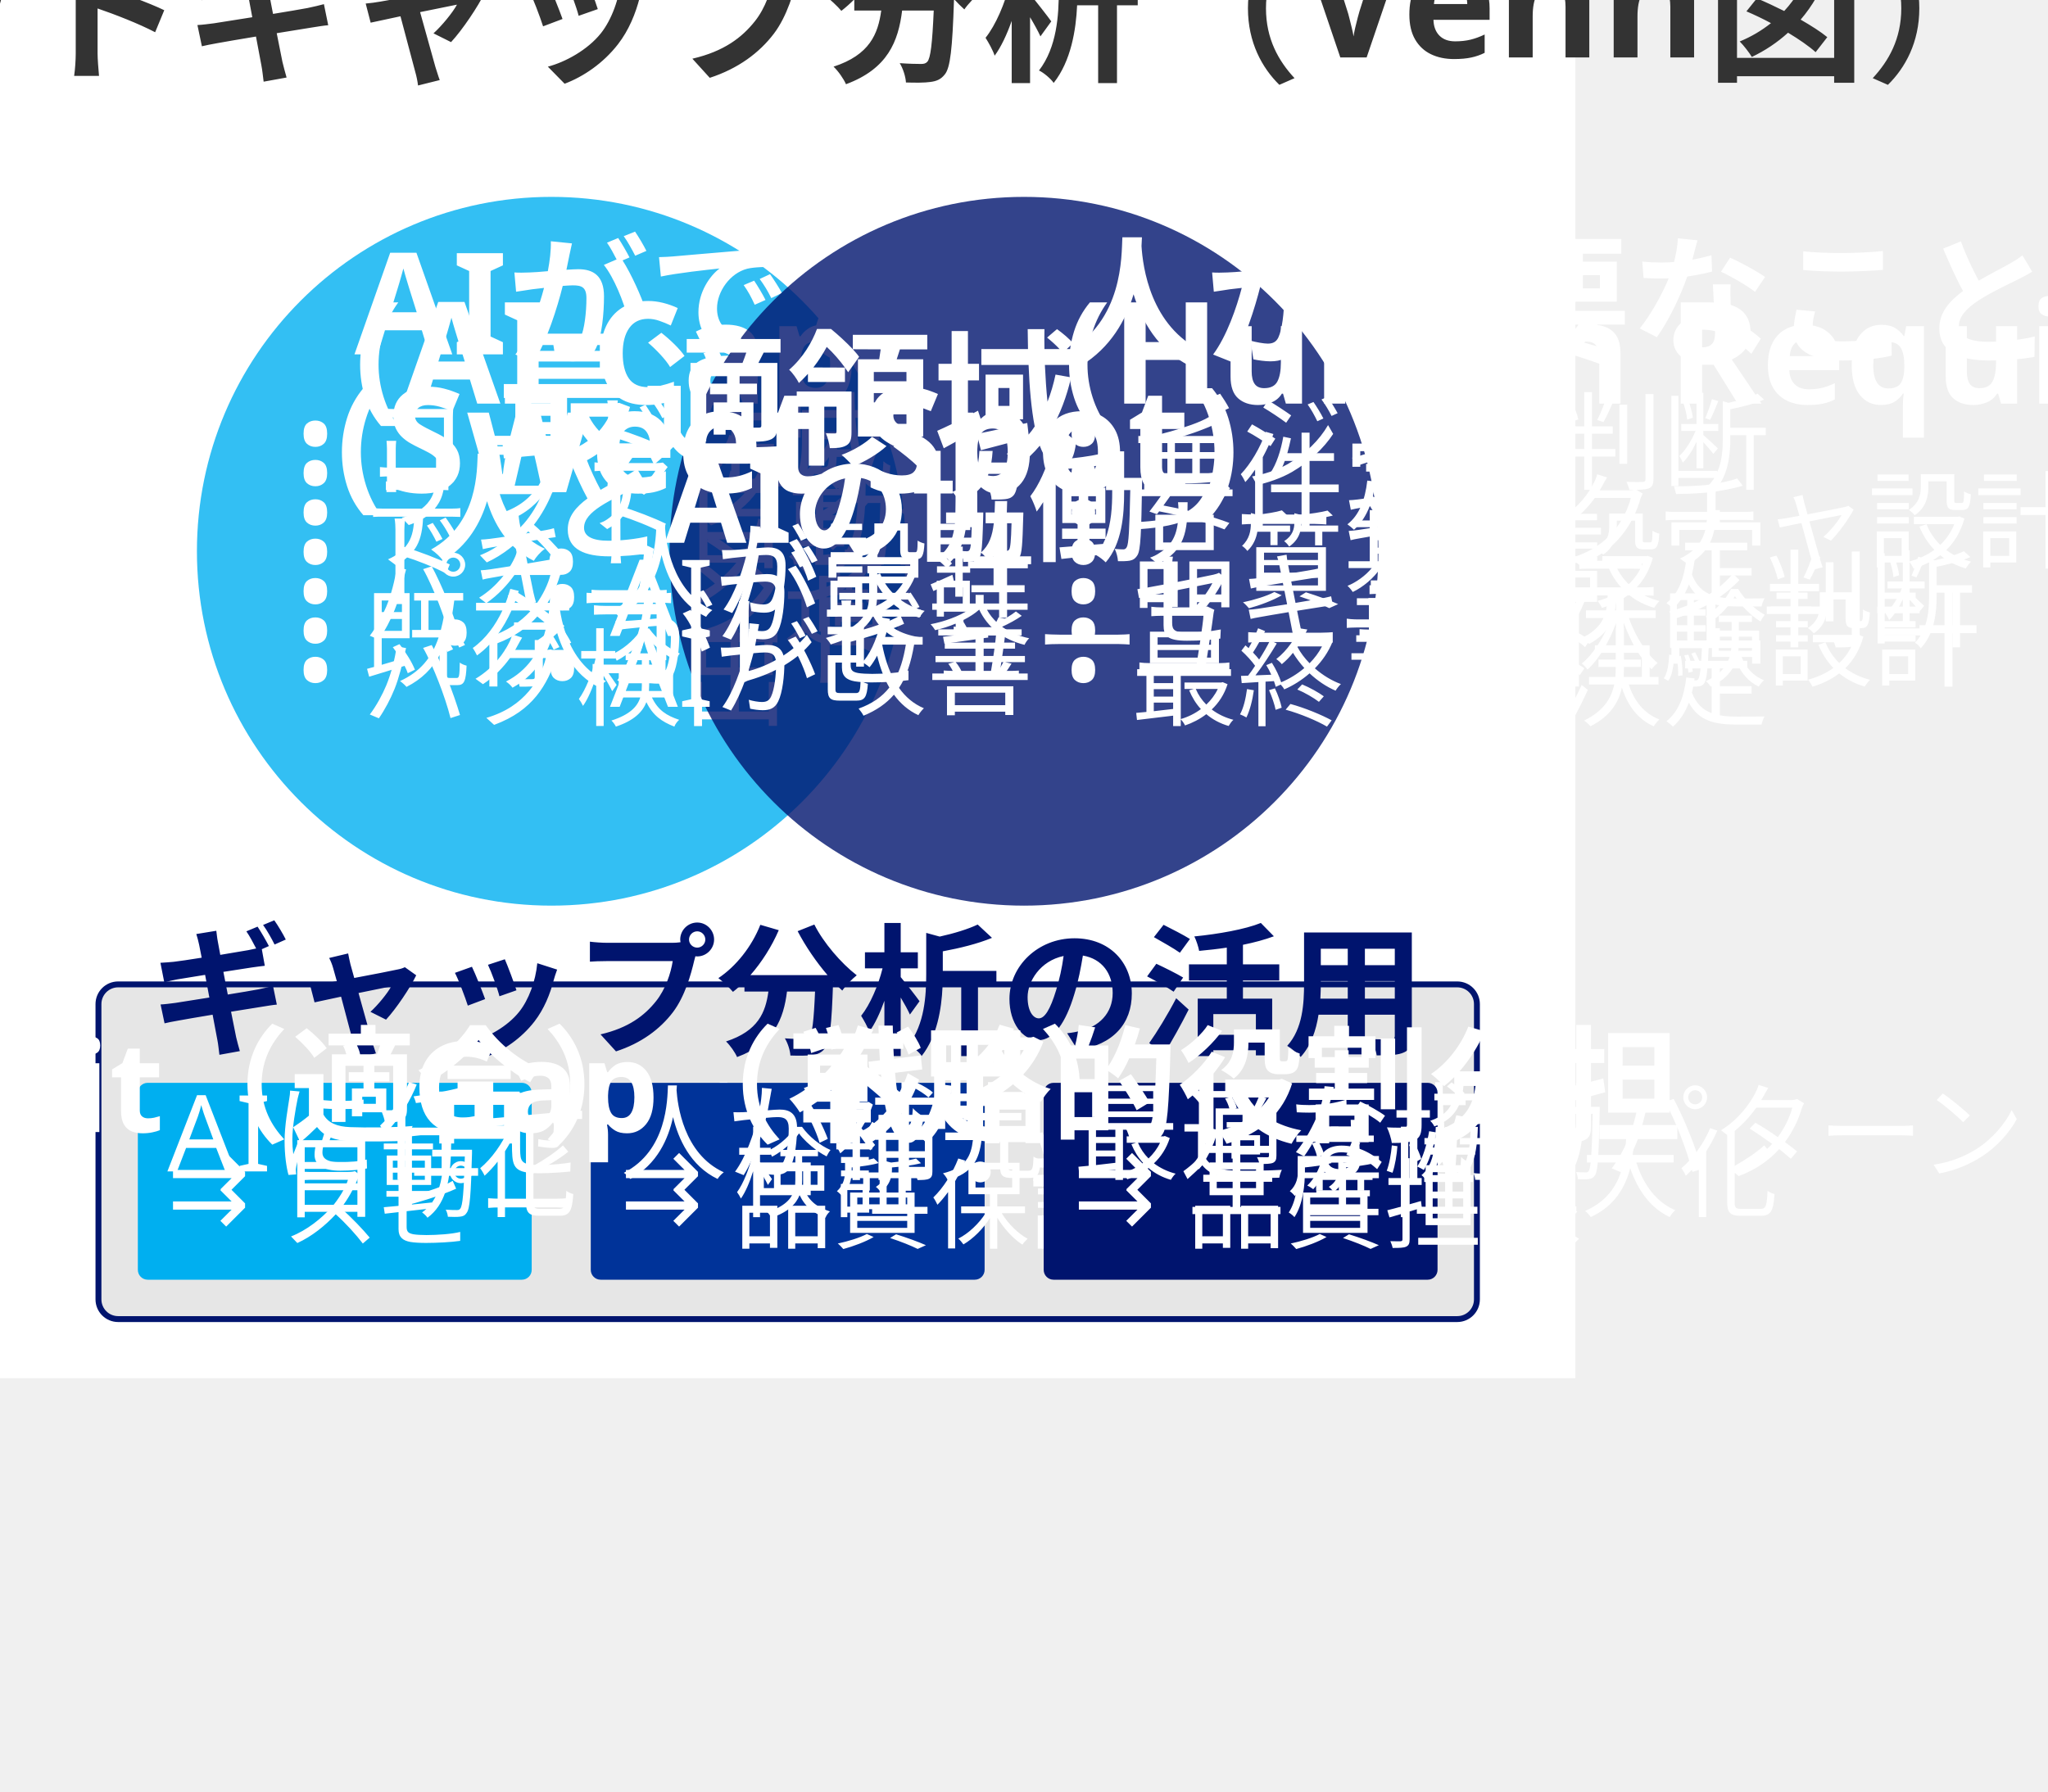
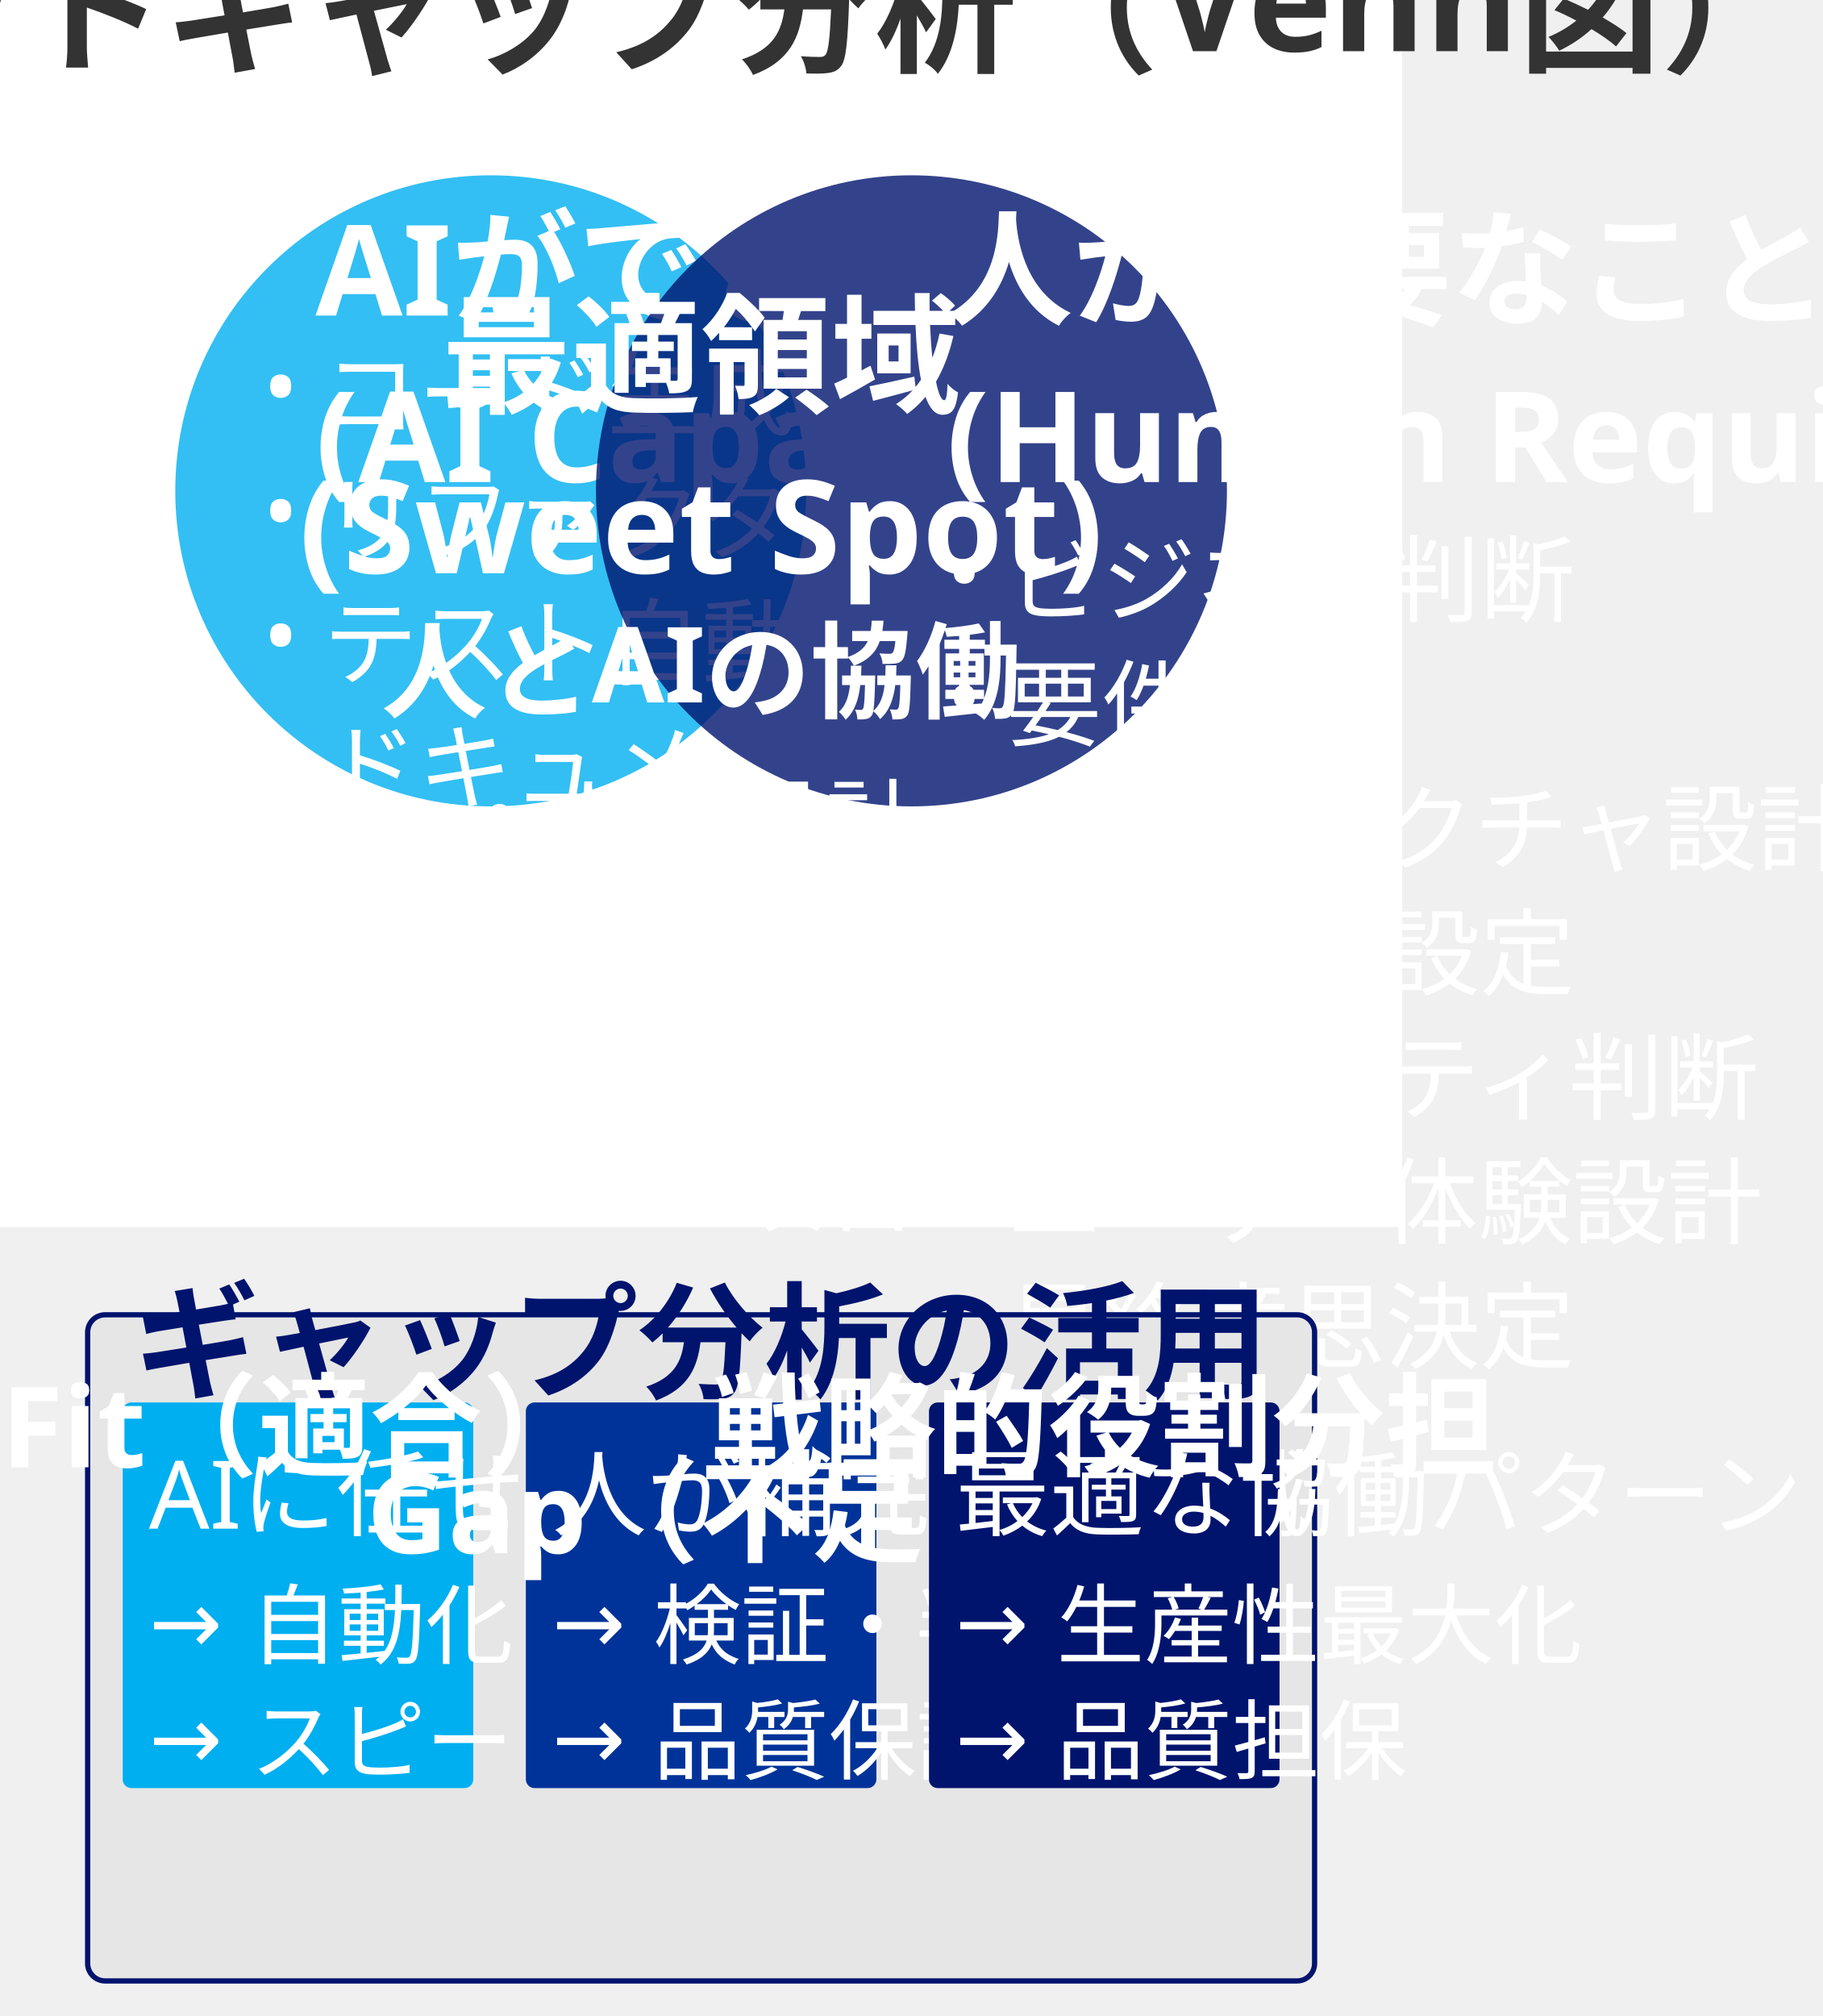
- <svg xmlns="http://www.w3.org/2000/svg" viewBox="0 0 1040 910">
+ <svg xmlns="http://www.w3.org/2000/svg" viewBox="0 0 1040 1150">
  <defs>
    <style>
      .title { font-family: 'Noto Sans JP', sans-serif; font-size: 81px; font-weight: bold; fill: #333333; }
      .circle-title { font-family: 'Noto Sans JP', sans-serif; font-size: 72px; font-weight: bold; fill: white; }
      .circle-text { font-family: 'Noto Sans JP', sans-serif; font-size: 54px; fill: white; }
      .overlap-title { font-family: 'Noto Sans JP', sans-serif; font-size: 74px; font-weight: bold; fill: white; }
    </style>
  </defs>
  <rect width="800" height="700" fill="#FFFFFF" />
  <text x="400" y="35" class="title" text-anchor="middle">フィットギャップ分析（Venn図）</text>
  <circle cx="280" cy="280" r="180" fill="#00AFF0" opacity="0.8" />
  <text x="180" y="180" class="circle-title">AIができること</text>
-   <text x="180" y="205" class="circle-title" font-size="28">(AI Capabilities)</text>
+   <text x="180" y="275" class="circle-title" font-size="28">(AI Capabilities)</text>
  <text x="150" y="240" class="circle-text">• コード生成</text>
-   <text x="150" y="260" class="circle-text">• リファクタリング</text>
-   <text x="150" y="280" class="circle-text">• テスト自動生成</text>
-   <text x="150" y="300" class="circle-text">• ドキュメント作成</text>
-   <text x="150" y="320" class="circle-text">• パターン適用</text>
-   <text x="150" y="340" class="circle-text">• 既存コード理解</text>
-   <text x="150" y="360" class="circle-text">• バグ検出</text>
+   <text x="150" y="311" class="circle-text">• リファクタリング</text>
+   <text x="150" y="382" class="circle-text">• テスト自動生成</text>
+   <text x="150" y="453" class="circle-text">• ドキュメント作成</text>
+   <text x="150" y="524" class="circle-text">• パターン適用</text>
+   <text x="150" y="595" class="circle-text">• 既存コード理解</text>
+   <text x="150" y="666" class="circle-text">• バグ検出</text>
  <circle cx="520" cy="280" r="180" fill="#00146E" opacity="0.8" />
  <text x="540" y="180" class="circle-title">人が必要なこと</text>
-   <text x="540" y="205" class="circle-title" font-size="28">(Human Required)</text>
-   <text x="540" y="240" class="circle-text">• ビジネス判断</text>
-   <text x="540" y="260" class="circle-text">• 要件定義</text>
-   <text x="540" y="280" class="circle-text">• アーキテクチャ設計</text>
-   <text x="540" y="300" class="circle-text">• 品質基準設定</text>
-   <text x="540" y="320" class="circle-text">• セキュリティ判断</text>
-   <text x="540" y="340" class="circle-text">• ユーザー体験設計</text>
-   <text x="540" y="360" class="circle-text">• 最終意思決定</text>
+   <text x="540" y="275" class="circle-title" font-size="28">(Human Required)</text>
+   <text x="540" y="346" class="circle-text">• ビジネス判断</text>
+   <text x="540" y="417" class="circle-text">• 要件定義</text>
+   <text x="540" y="488" class="circle-text">• アーキテクチャ設計</text>
+   <text x="540" y="559" class="circle-text">• 品質基準設定</text>
+   <text x="540" y="630" class="circle-text">• セキュリティ判断</text>
+   <text x="540" y="701" class="circle-text">• ユーザー体験設計</text>
+   <text x="540" y="772" class="circle-text">• 最終意思決定</text>
  <text x="400" y="230" class="overlap-title" text-anchor="middle">最適領域</text>
-   <text x="400" y="250" class="overlap-title" text-anchor="middle" font-size="28">(Sweet Spot)</text>
-   <text x="400" y="280" style="font-family: 'Noto Sans JP', sans-serif; font-size: 60px; fill: white; text-anchor: middle; font-weight: bold;">
+   <text x="400" y="327" class="overlap-title" text-anchor="middle" font-size="28">(Sweet Spot)</text>
+   <text x="400" y="405" style="font-family: 'Noto Sans JP', sans-serif; font-size: 60px; fill: white; text-anchor: middle; font-weight: bold;">
    人とAIの協働
  </text>
-   <text x="400" y="305" style="font-family: 'Noto Sans JP', sans-serif; font-size: 54px; fill: white; text-anchor: middle;">
+   <text x="400" y="485" style="font-family: 'Noto Sans JP', sans-serif; font-size: 54px; fill: white; text-anchor: middle;">
    • 人が設計
  </text>
-   <text x="400" y="323" style="font-family: 'Noto Sans JP', sans-serif; font-size: 54px; fill: white; text-anchor: middle;">
+   <text x="400" y="556" style="font-family: 'Noto Sans JP', sans-serif; font-size: 54px; fill: white; text-anchor: middle;">
    • AIが実装
  </text>
-   <text x="400" y="341" style="font-family: 'Noto Sans JP', sans-serif; font-size: 54px; fill: white; text-anchor: middle;">
+   <text x="400" y="627" style="font-family: 'Noto Sans JP', sans-serif; font-size: 54px; fill: white; text-anchor: middle;">
    • 人がレビュー
  </text>
-   <text x="400" y="359" style="font-family: 'Noto Sans JP', sans-serif; font-size: 54px; fill: white; text-anchor: middle;">
+   <text x="400" y="698" style="font-family: 'Noto Sans JP', sans-serif; font-size: 54px; fill: white; text-anchor: middle;">
    • AIが改善
  </text>
-   <rect x="50" y="500" width="700" height="170" fill="#E6E6E6" stroke="#00146E" stroke-width="3" rx="10" />
-   <text x="400" y="530" style="font-family: 'Noto Sans JP', sans-serif; font-size: 72px; fill: #00146E; text-anchor: middle; font-weight: bold;">
+   <rect x="50" y="750" width="700" height="380" fill="#E6E6E6" stroke="#00146E" stroke-width="3" rx="10" />
+   <text x="400" y="792" style="font-family: 'Noto Sans JP', sans-serif; font-size: 72px; fill: #00146E; text-anchor: middle; font-weight: bold;">
    ギャップ分析の活用
  </text>
-   <rect x="70" y="550" width="200" height="100" fill="#00AFF0" rx="5" />
-   <text x="170" y="575" style="font-family: 'Noto Sans JP', sans-serif; font-size: 64px; fill: white; text-anchor: middle; font-weight: bold;">
+   <rect x="70" y="800" width="200" height="220" fill="#00AFF0" rx="5" />
+   <text x="170" y="837" style="font-family: 'Noto Sans JP', sans-serif; font-size: 64px; fill: white; text-anchor: middle; font-weight: bold;">
    Fit（適合）
  </text>
-   <text x="85" y="595" style="font-family: 'Noto Sans JP', sans-serif; font-size: 54px; fill: white;">
+   <text x="85" y="872" style="font-family: 'Noto Sans JP', sans-serif; font-size: 54px; fill: white;">
    AIに任せる領域
  </text>
-   <text x="85" y="612" style="font-family: 'Noto Sans JP', sans-serif; font-size: 50px; fill: white;">
+   <text x="85" y="943" style="font-family: 'Noto Sans JP', sans-serif; font-size: 50px; fill: white;">
    → 自動化・効率化
  </text>
-   <text x="85" y="628" style="font-family: 'Noto Sans JP', sans-serif; font-size: 50px; fill: white;">
+   <text x="85" y="1009" style="font-family: 'Noto Sans JP', sans-serif; font-size: 50px; fill: white;">
    → スピード重視
  </text>
-   <rect x="300" y="550" width="200" height="100" fill="#003399" rx="5" />
-   <text x="400" y="575" style="font-family: 'Noto Sans JP', sans-serif; font-size: 64px; fill: white; text-anchor: middle; font-weight: bold;">
+   <rect x="300" y="800" width="200" height="220" fill="#003399" rx="5" />
+   <text x="400" y="886" style="font-family: 'Noto Sans JP', sans-serif; font-size: 64px; fill: white; text-anchor: middle; font-weight: bold;">
    Gap（不足）
  </text>
-   <text x="315" y="595" style="font-family: 'Noto Sans JP', sans-serif; font-size: 54px; fill: white;">
+   <text x="315" y="872" style="font-family: 'Noto Sans JP', sans-serif; font-size: 54px; fill: white;">
    人が補完する領域
  </text>
-   <text x="315" y="612" style="font-family: 'Noto Sans JP', sans-serif; font-size: 50px; fill: white;">
+   <text x="315" y="943" style="font-family: 'Noto Sans JP', sans-serif; font-size: 50px; fill: white;">
    → 検証・判断
  </text>
-   <text x="315" y="628" style="font-family: 'Noto Sans JP', sans-serif; font-size: 50px; fill: white;">
+   <text x="315" y="1009" style="font-family: 'Noto Sans JP', sans-serif; font-size: 50px; fill: white;">
    → 品質保証
  </text>
-   <rect x="530" y="550" width="200" height="100" fill="#00146E" rx="5" />
-   <text x="630" y="575" style="font-family: 'Noto Sans JP', sans-serif; font-size: 64px; fill: white; text-anchor: middle; font-weight: bold;">
+   <rect x="530" y="800" width="200" height="220" fill="#00146E" rx="5" />
+   <text x="630" y="837" style="font-family: 'Noto Sans JP', sans-serif; font-size: 64px; fill: white; text-anchor: middle; font-weight: bold;">
    戦略的役割分担
  </text>
-   <text x="545" y="595" style="font-family: 'Noto Sans JP', sans-serif; font-size: 54px; fill: white;">
+   <text x="545" y="872" style="font-family: 'Noto Sans JP', sans-serif; font-size: 54px; fill: white;">
    最適な協働パターン
  </text>
-   <text x="545" y="612" style="font-family: 'Noto Sans JP', sans-serif; font-size: 50px; fill: white;">
+   <text x="545" y="943" style="font-family: 'Noto Sans JP', sans-serif; font-size: 50px; fill: white;">
    → 生産性最大化
  </text>
-   <text x="545" y="628" style="font-family: 'Noto Sans JP', sans-serif; font-size: 50px; fill: white;">
+   <text x="545" y="1009" style="font-family: 'Noto Sans JP', sans-serif; font-size: 50px; fill: white;">
    → 品質担保
  </text>
</svg>
